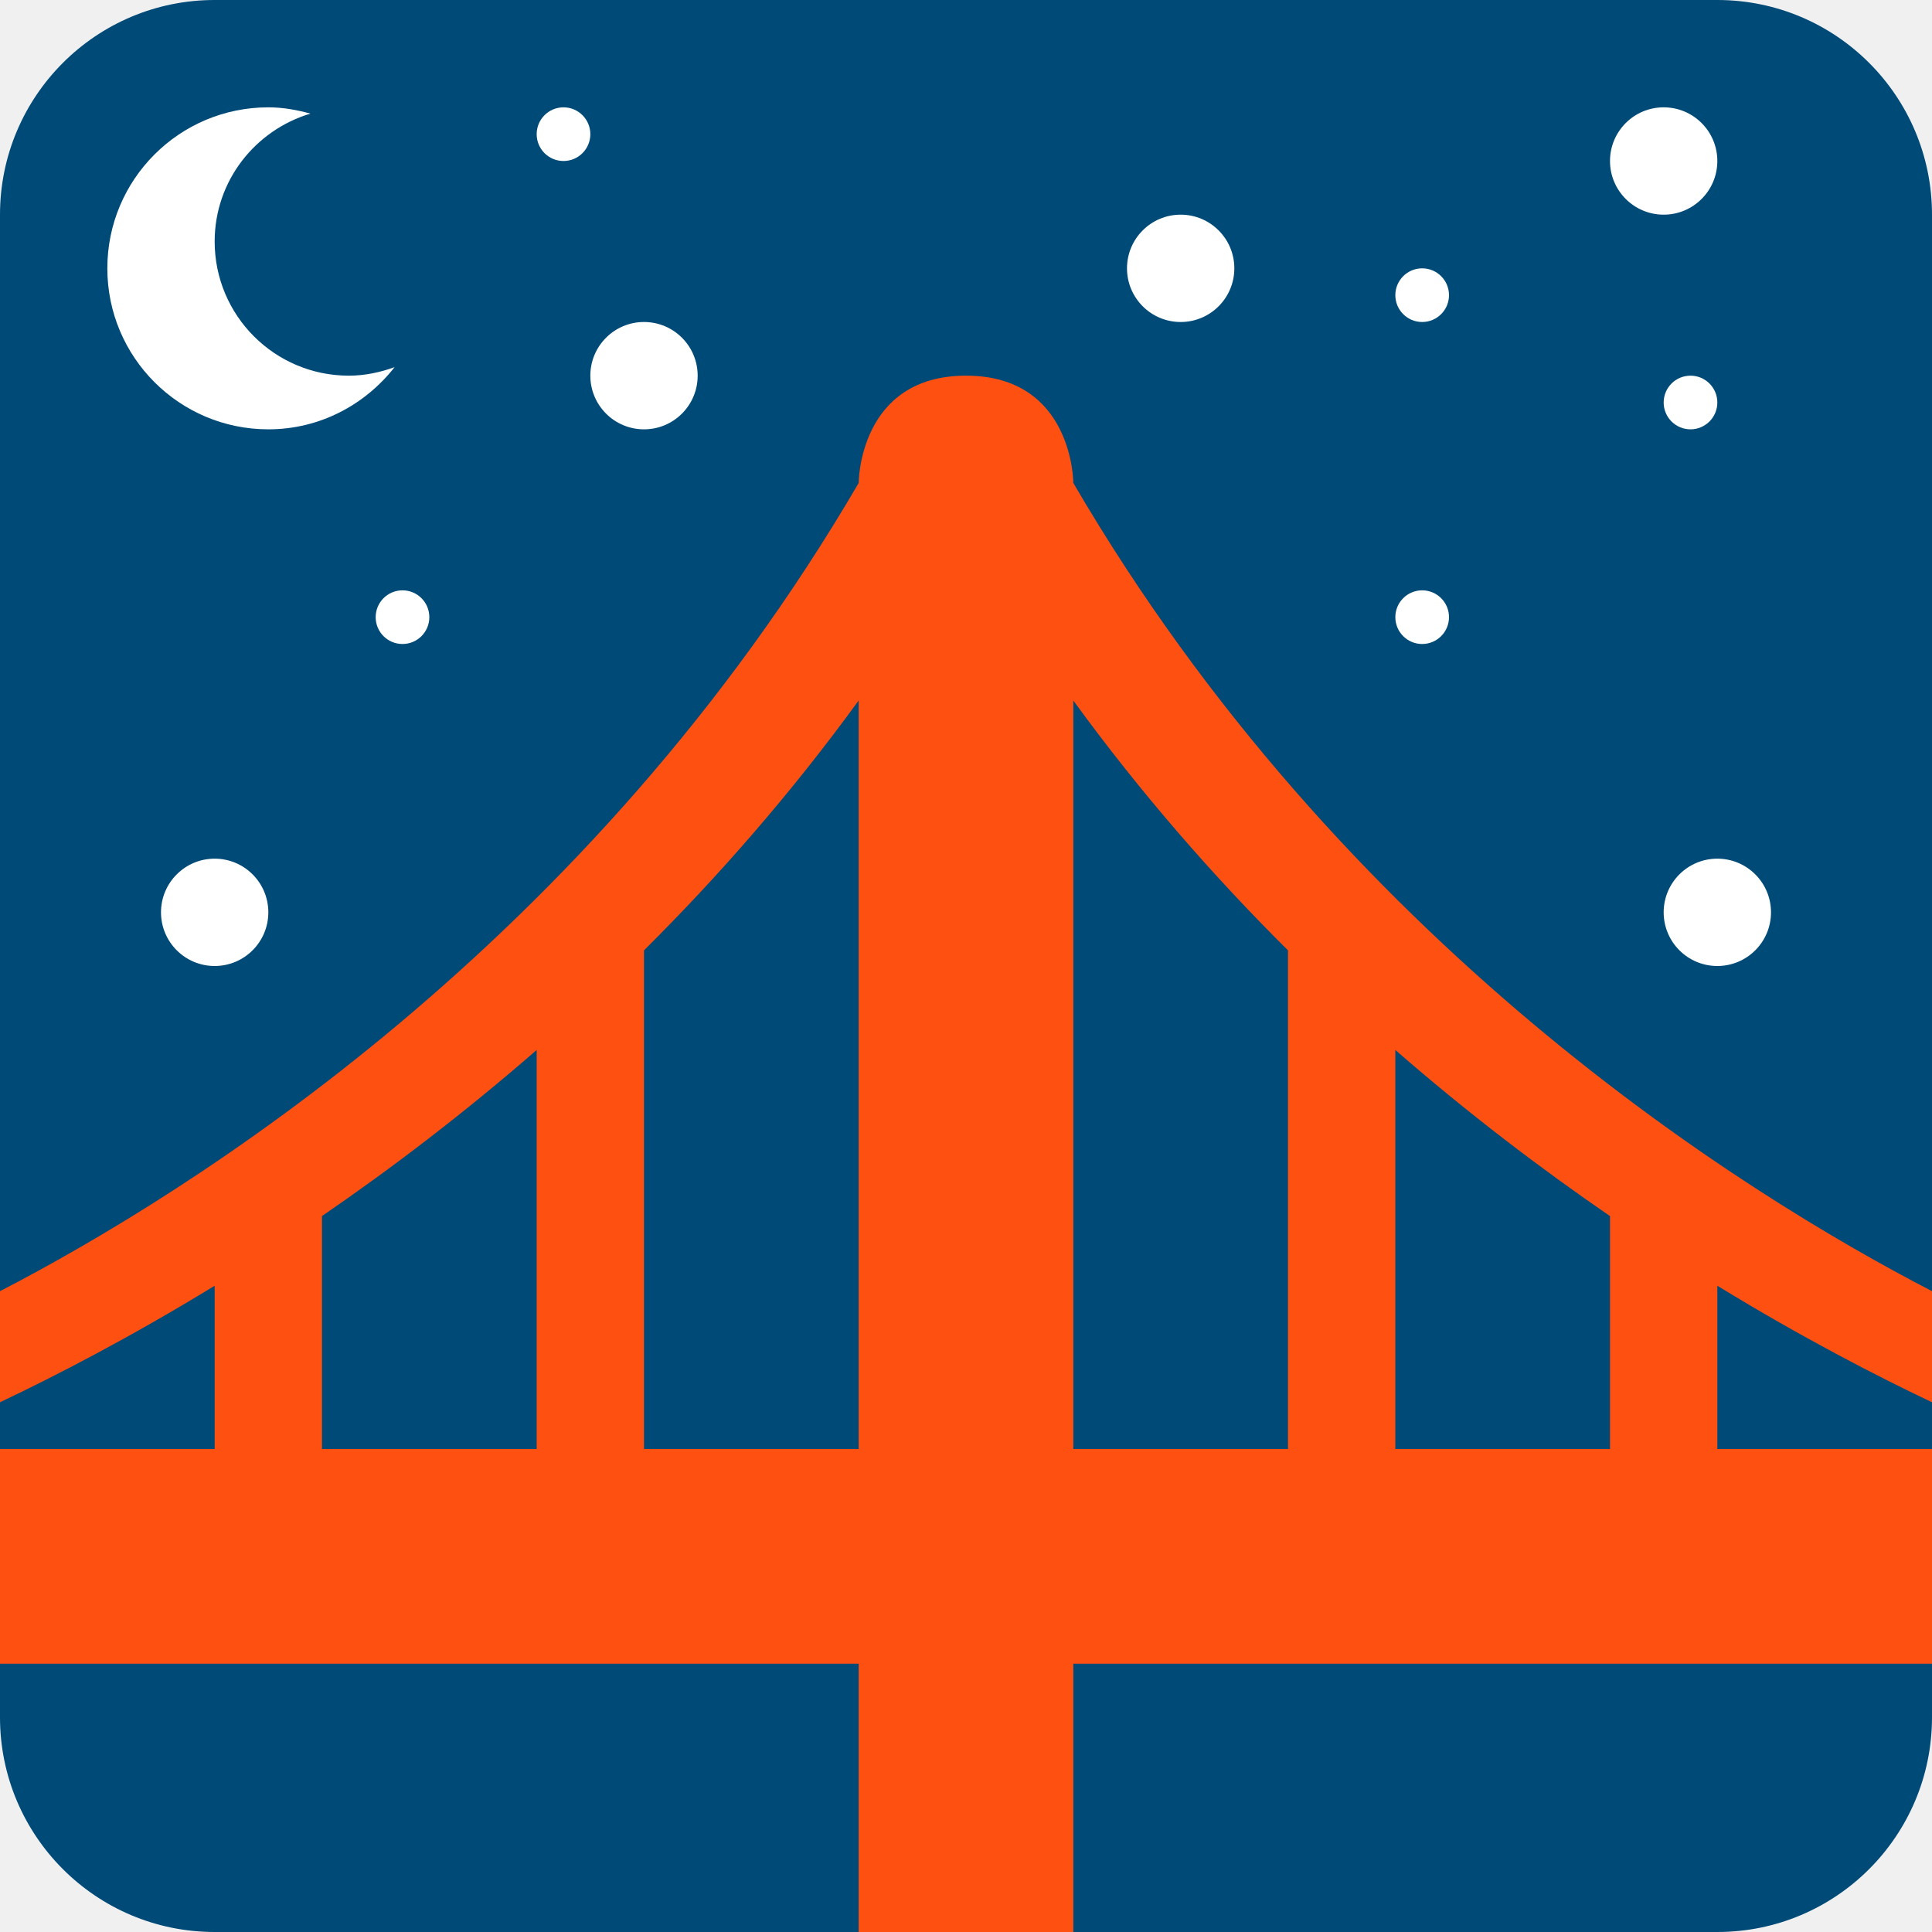
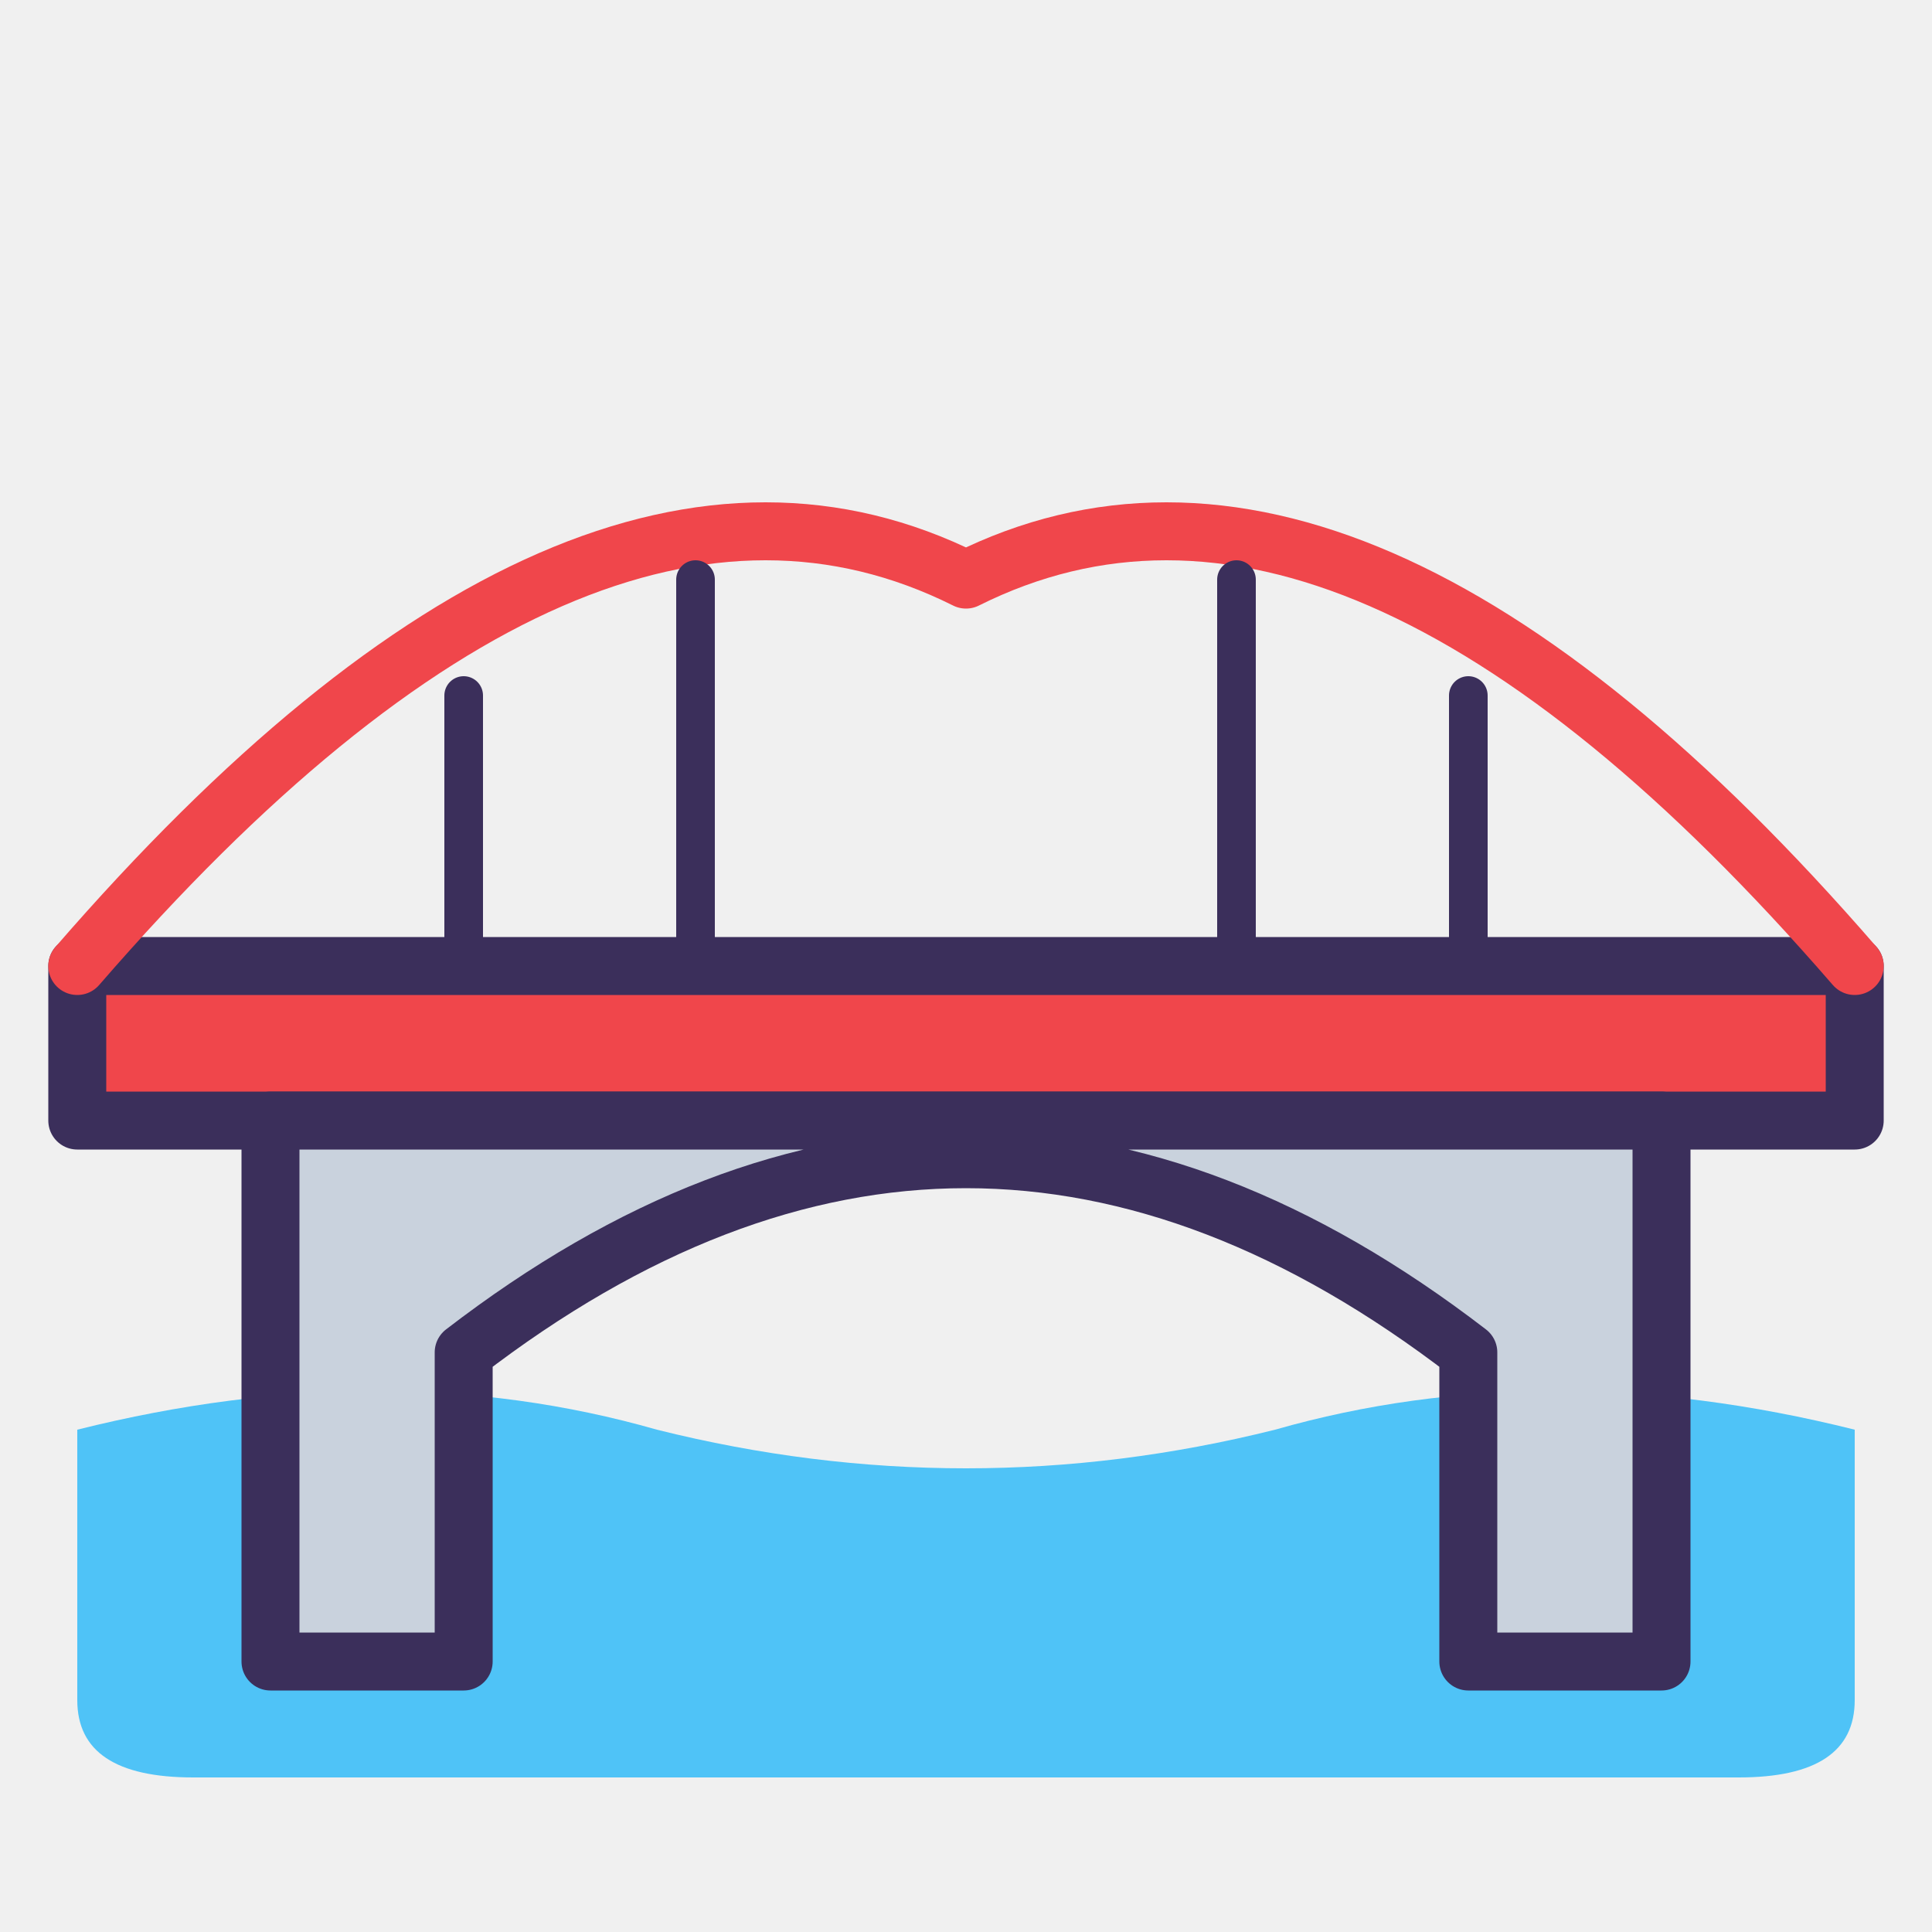
- <svg xmlns="http://www.w3.org/2000/svg" viewBox="0 0 36 36" preserveAspectRatio="xMidYMid meet">
-   <path fill="#004A77" d="M36 32c0 2.209-1.791 4-4 4H4c-2.209 0-4-1.791-4-4V4c0-2.209 1.791-4 4-4h28c2.209 0 4 1.791 4 4v28z" />
-   <path fill="#FE5011" d="M32 23.958c1.575.963 2.957 1.676 4 2.171v-2.07C32.465 22.229 25.013 17.594 20 9c0 0 0-2-2-2s-2 2-2 2C10.987 17.594 3.535 22.229 0 24.059v2.07c1.043-.495 2.425-1.208 4-2.171V27H0v4h16v5h4v-5h16v-4h-4v-3.042zM30 27h-4v-7.435c1.362 1.186 2.716 2.214 4 3.095V27zM6 22.659c1.284-.88 2.637-1.908 4-3.094V27H6v-4.341zM12 27v-9.292c1.384-1.375 2.74-2.923 4-4.655V27h-4zm8-13.946c1.26 1.731 2.616 3.28 4 4.655V27h-4V13.054z" />
-   <g fill="#FFF">
-     <path d="M6.5 7C5.119 7 4 5.881 4 4.5c0-1.13.755-2.074 1.784-2.383C5.533 2.048 5.273 2 5 2 3.343 2 2 3.343 2 5s1.343 3 3 3c.959 0 1.803-.458 2.353-1.159C7.085 6.938 6.801 7 6.5 7z" />
-     <circle cx="10.5" cy="2.5" r=".5" />
-     <circle cx="26.5" cy="11.5" r=".5" />
-     <circle cx="7.5" cy="11.5" r=".5" />
-     <circle cx="22" cy="5" r="1" />
-     <circle cx="4" cy="17" r="1" />
-     <circle cx="12" cy="7" r="1" />
-     <circle cx="32" cy="17" r="1" />
-     <circle cx="26.5" cy="5.5" r=".5" />
-     <circle cx="31" cy="3" r="1" />
-     <circle cx="31.5" cy="7.5" r=".5" />
-   </g>
+ <svg xmlns="http://www.w3.org/2000/svg" viewBox="0 0 100 100" data-bare="1">
+   <path d="M4 74 Q20 70 34 74 Q50 78 66 74 Q80 70 96 74 V88 Q96 92 90 92 H10 Q4 92 4 88Z" fill="#4FC3F7" />
+   <path d="M4 50 H96 V58 H4Z" fill="#F0464B" stroke="#3B2F5B" stroke-width="3" stroke-linejoin="round" stroke-linecap="round" />
+   <path d="M14 58 V86 H24 V70 Q50 50 76 70 V86 H86 V58Z" fill="#C9D2DD" stroke="#3B2F5B" stroke-width="3" stroke-linejoin="round" stroke-linecap="round" />
+   <path d="M4 50 Q30 20 50 30 Q70 20 96 50" fill="none" stroke="#F0464B" stroke-width="3" stroke-linecap="round" stroke-linejoin="round" />
+   <path d="M24 50 V36 M36 50 V30 M64 50 V30 M76 50 V36" fill="none" stroke="#3B2F5B" stroke-width="2" stroke-linecap="round" stroke-linejoin="round" />
</svg>
